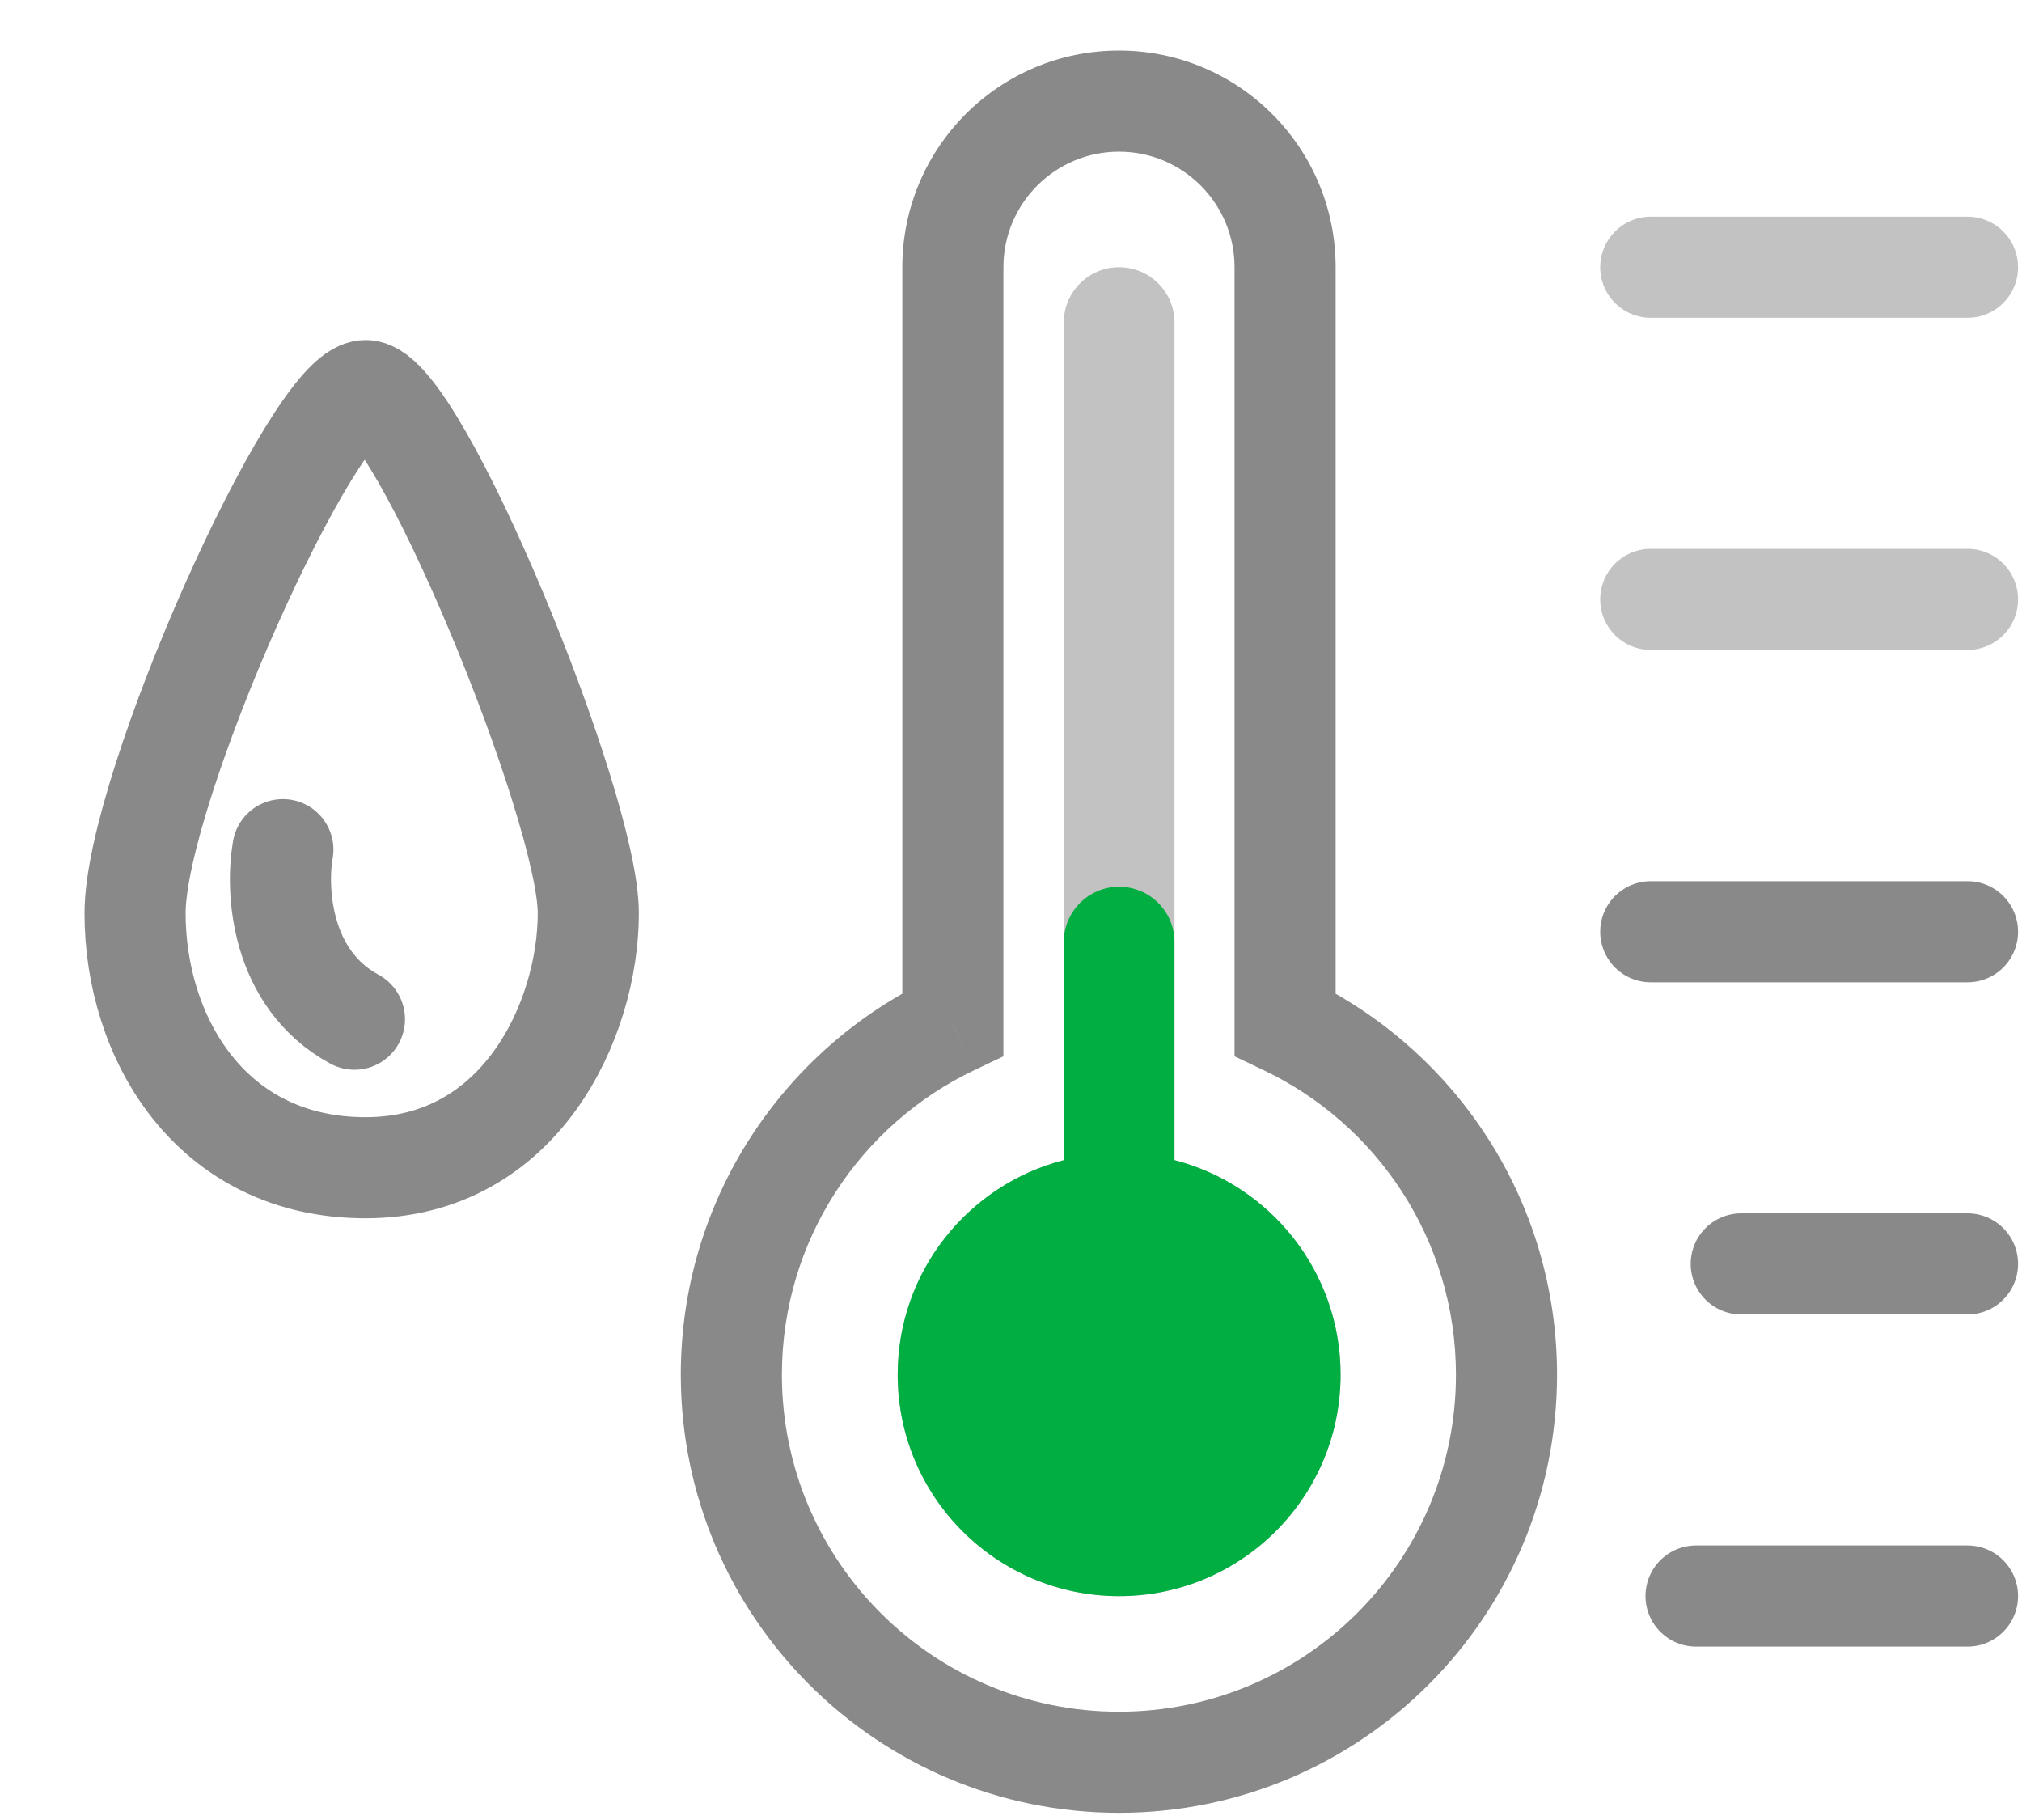
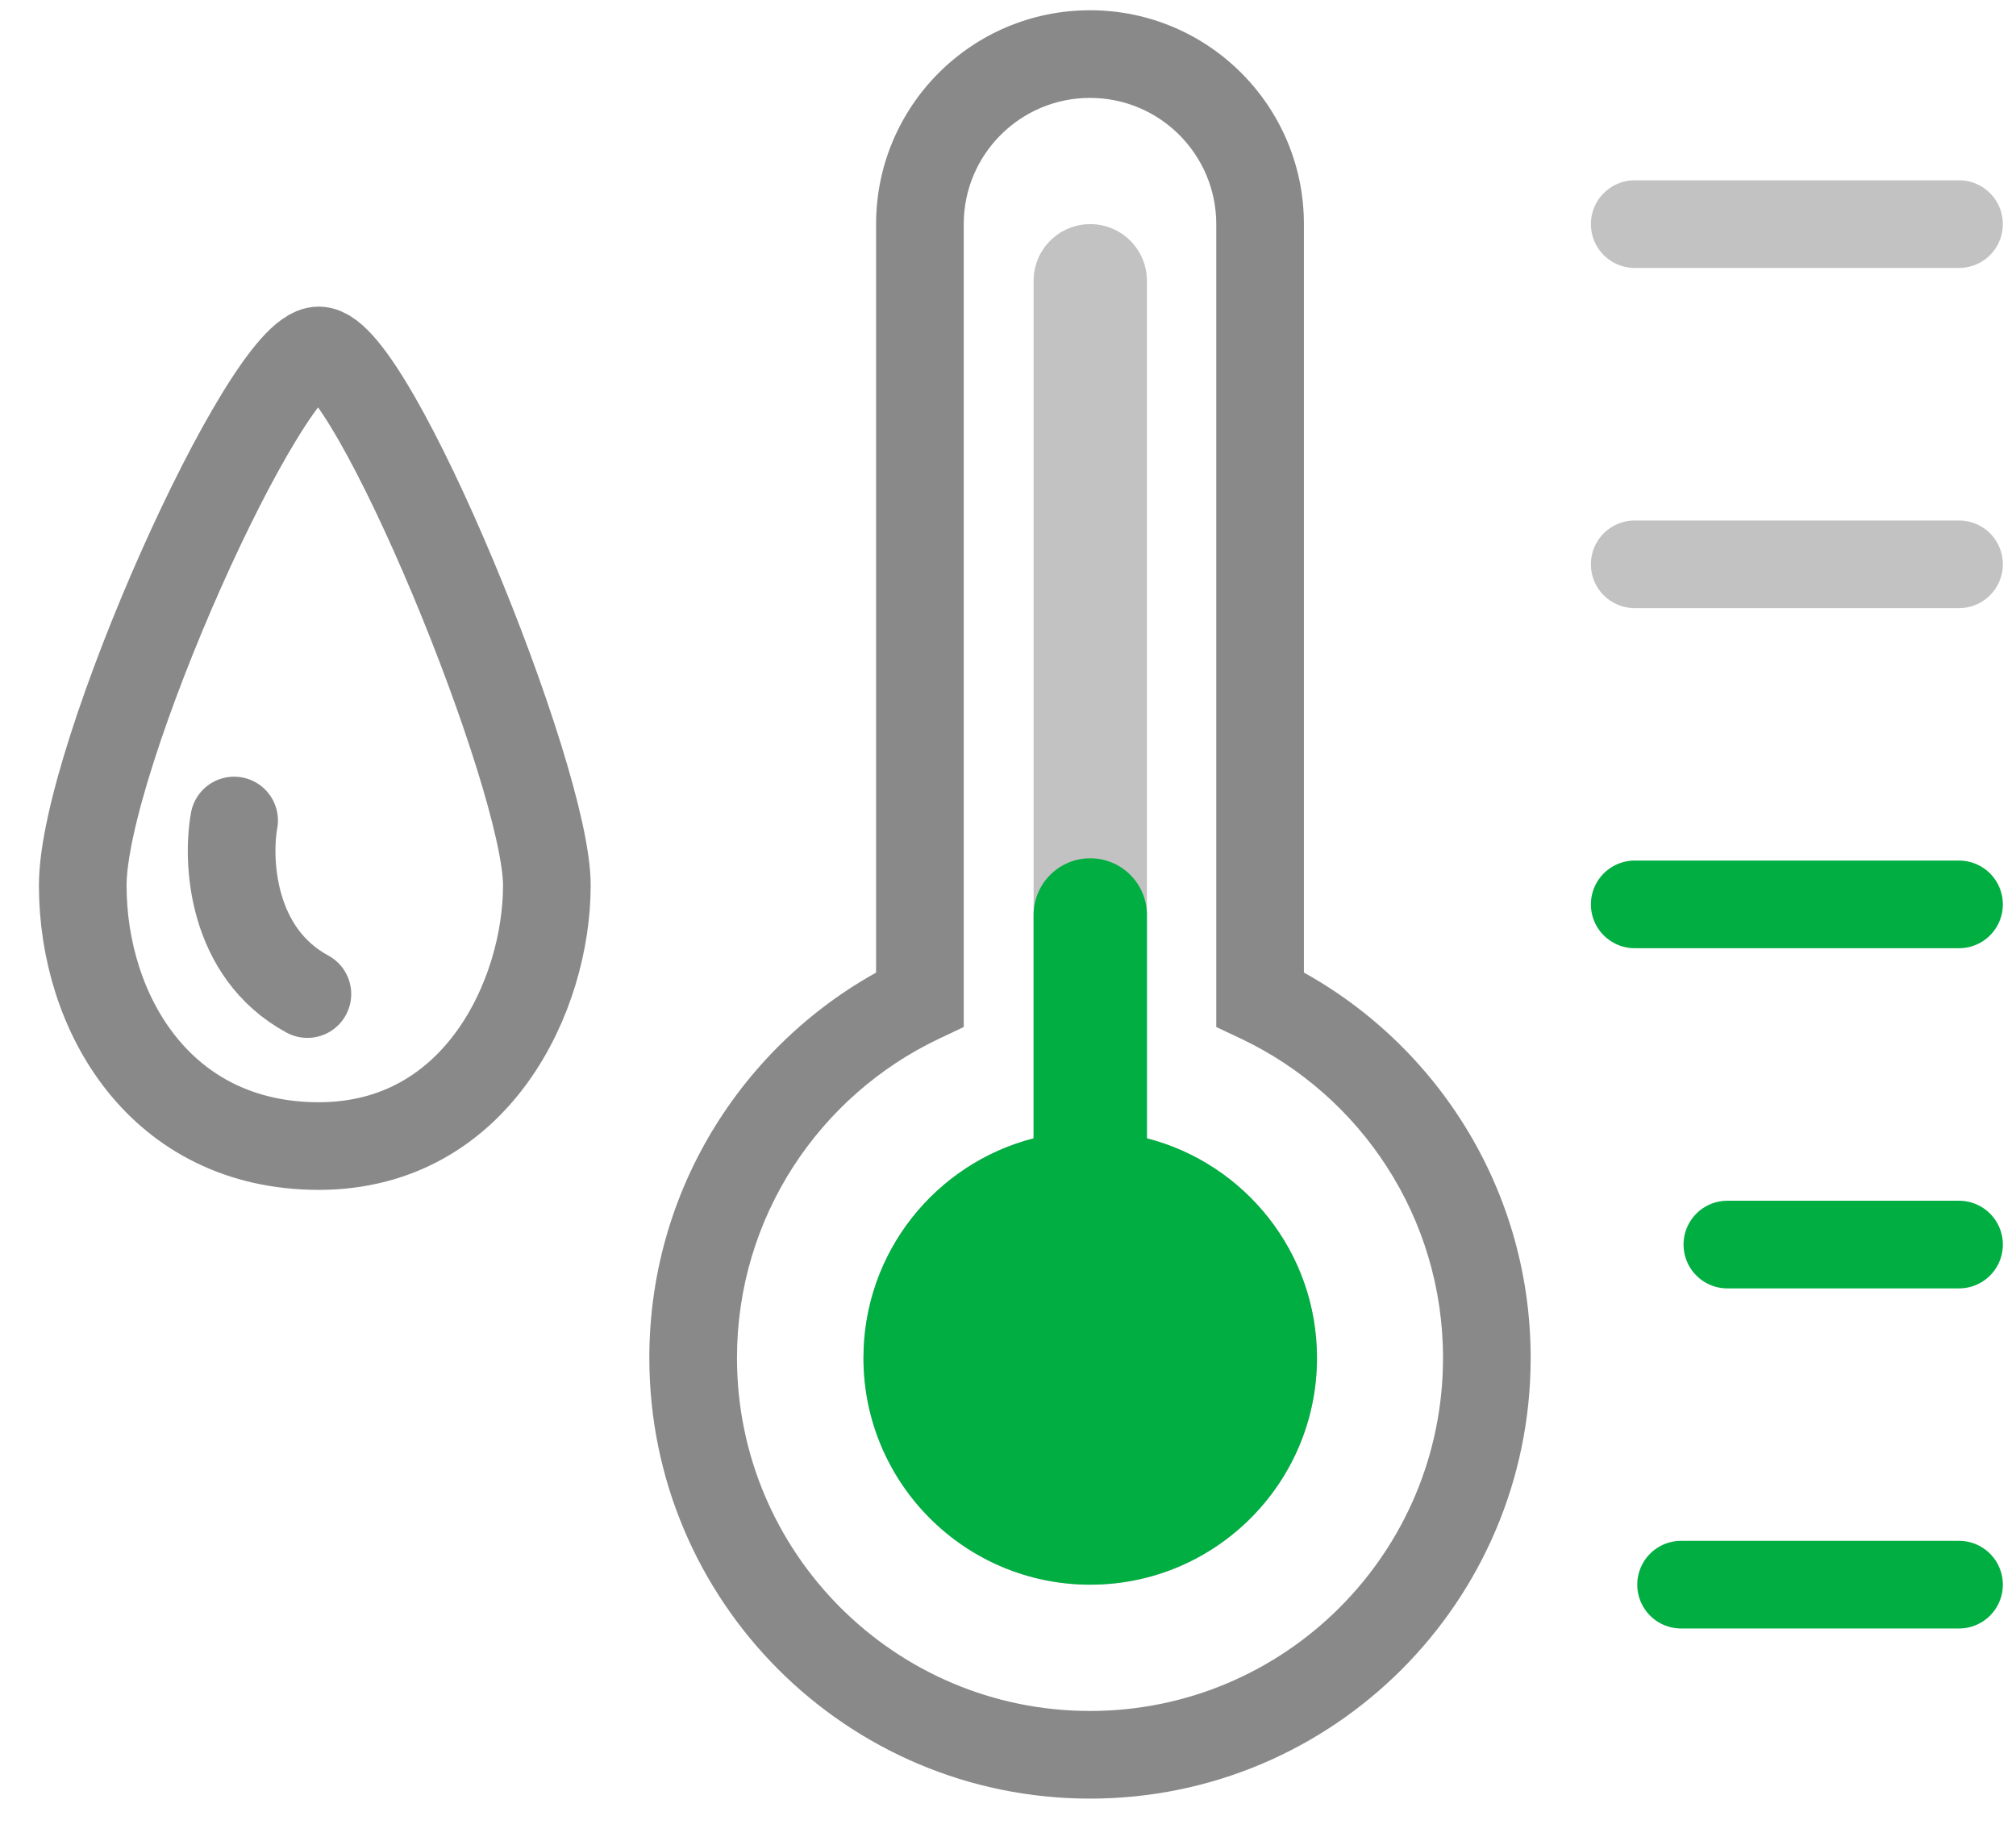
- <svg xmlns="http://www.w3.org/2000/svg" width="20" height="18" viewBox="0 0 20 18" fill="none">
-   <path d="M9.425 10.131L9.639 10.583L9.925 10.447V10.131H9.425ZM12.711 10.131H12.211V10.447L12.496 10.583L12.711 10.131ZM9.925 2.643C9.925 2.012 10.437 1.5 11.068 1.5V0.5C9.884 0.5 8.925 1.459 8.925 2.643H9.925ZM9.925 10.131V2.643H8.925V10.131H9.925ZM7.734 13.596C7.734 12.267 8.512 11.118 9.639 10.583L9.21 9.679C7.747 10.374 6.734 11.866 6.734 13.596H7.734ZM11.068 16.929C9.227 16.929 7.734 15.437 7.734 13.596H6.734C6.734 15.989 8.675 17.929 11.068 17.929V16.929ZM14.401 13.596C14.401 15.437 12.909 16.929 11.068 16.929V17.929C13.461 17.929 15.401 15.989 15.401 13.596H14.401ZM12.496 10.583C13.623 11.118 14.401 12.267 14.401 13.596H15.401C15.401 11.866 14.388 10.374 12.925 9.679L12.496 10.583ZM12.211 2.643V10.131H13.211V2.643H12.211ZM11.068 1.5C11.699 1.5 12.211 2.012 12.211 2.643H13.211C13.211 1.459 12.251 0.5 11.068 0.5V1.5Z" fill="#898989" />
-   <path d="M1.336 9.031C1.336 7.799 3.104 3.863 3.616 3.863C4.128 3.863 5.819 7.974 5.819 9.031C5.819 10.087 5.147 11.549 3.616 11.549C2.085 11.549 1.336 10.263 1.336 9.031Z" stroke="#898989" />
-   <path d="M2.798 8.403C2.728 8.796 2.77 9.681 3.506 10.08" stroke="#898989" stroke-linecap="round" />
-   <path fill-rule="evenodd" clip-rule="evenodd" d="M11.617 11.474C12.562 11.717 13.26 12.575 13.26 13.595C13.26 14.805 12.279 15.786 11.069 15.786C9.86 15.786 8.879 14.805 8.879 13.595C8.879 12.575 9.577 11.717 10.522 11.474L10.522 3.19C10.522 2.888 10.767 2.643 11.069 2.643C11.372 2.643 11.617 2.888 11.617 3.19L11.617 11.474Z" fill="#C2C2C2" />
-   <path fill-rule="evenodd" clip-rule="evenodd" d="M10.522 11.474L10.522 9.317C10.522 9.015 10.767 8.77 11.069 8.77C11.372 8.77 11.617 9.015 11.617 9.317L11.617 11.474C12.562 11.717 13.26 12.575 13.26 13.596C13.26 14.806 12.279 15.786 11.069 15.786C9.86 15.786 8.879 14.806 8.879 13.596C8.879 12.575 9.577 11.717 10.522 11.474Z" fill="#00AE42" />
-   <path d="M19.461 15.785H16.776" stroke="#898989" stroke-linecap="round" />
-   <path d="M19.461 12.5H17.223" stroke="#898989" stroke-linecap="round" />
-   <path d="M19.461 9.215L16.328 9.215" stroke="#898989" stroke-linecap="round" />
-   <path d="M19.461 5.928L16.328 5.928" stroke="#C2C2C2" stroke-linecap="round" />
-   <path d="M19.461 2.643H16.328" stroke="#C2C2C2" stroke-linecap="round" />
+ <svg xmlns="http://www.w3.org/2000/svg" width="23" height="21" viewBox="0 0 23 21" fill="none">
+   <path d="M10.495 11.401L10.71 11.852L10.995 11.717V11.401H10.495ZM14.376 11.401H13.876V11.717L14.162 11.852L14.376 11.401ZM10.995 2.557C10.995 1.762 11.64 1.117 12.436 1.117V0.117C11.088 0.117 9.995 1.209 9.995 2.557H10.995ZM10.995 11.401V2.557H9.995V11.401H10.995ZM8.408 15.492C8.408 13.887 9.348 12.499 10.71 11.852L10.281 10.949C8.584 11.755 7.408 13.486 7.408 15.492H8.408ZM12.436 19.52C10.212 19.52 8.408 17.717 8.408 15.492H7.408C7.408 18.269 9.659 20.52 12.436 20.52V19.52ZM16.463 15.492C16.463 17.717 14.66 19.52 12.436 19.52V20.52C15.212 20.52 17.463 18.269 17.463 15.492H16.463ZM14.162 11.852C15.523 12.499 16.463 13.886 16.463 15.492H17.463C17.463 13.486 16.288 11.755 14.591 10.949L14.162 11.852ZM13.876 2.557V11.401H14.876V2.557H13.876ZM12.436 1.117C13.231 1.117 13.876 1.762 13.876 2.557H14.876C14.876 1.209 13.783 0.117 12.436 0.117V1.117Z" fill="#898989" />
+   <path d="M0.944 10.101C0.944 8.646 3.032 3.998 3.637 3.998C4.242 3.998 6.239 8.854 6.239 10.101C6.239 11.349 5.445 13.075 3.637 13.075C1.829 13.075 0.944 11.556 0.944 10.101Z" stroke="#898989" />
+   <path d="M2.671 9.361C2.588 9.825 2.638 10.87 3.507 11.341" stroke="#898989" stroke-linecap="round" />
+   <path fill-rule="evenodd" clip-rule="evenodd" d="M11.792 12.987L11.792 3.204C11.792 2.847 12.081 2.557 12.438 2.557C12.796 2.557 13.085 2.847 13.085 3.204L13.085 12.987C14.201 13.274 15.025 14.287 15.025 15.493C15.025 16.922 13.867 18.08 12.438 18.08C11.009 18.08 9.851 16.922 9.851 15.493C9.851 14.287 10.676 13.274 11.792 12.987Z" fill="#C2C2C2" />
+   <path fill-rule="evenodd" clip-rule="evenodd" d="M11.792 12.987L11.792 10.439C11.792 10.082 12.081 9.792 12.438 9.792C12.796 9.792 13.085 10.082 13.085 10.439L13.085 12.987C14.201 13.274 15.025 14.287 15.025 15.492C15.025 16.921 13.867 18.079 12.438 18.079C11.009 18.079 9.851 16.921 9.851 15.492C9.851 14.287 10.676 13.274 11.792 12.987Z" fill="#00AE42" />
+   <path d="M22.35 18.079H19.179" stroke="#00AE42" stroke-linecap="round" />
+   <path d="M22.35 14.199H19.707" stroke="#00AE42" stroke-linecap="round" />
+   <path d="M22.35 10.318L18.65 10.318" stroke="#00AE42" stroke-linecap="round" />
+   <path d="M22.35 6.438L18.65 6.438" stroke="#C2C2C2" stroke-linecap="round" />
+   <path d="M22.35 2.557H18.65" stroke="#C2C2C2" stroke-linecap="round" />
</svg>
